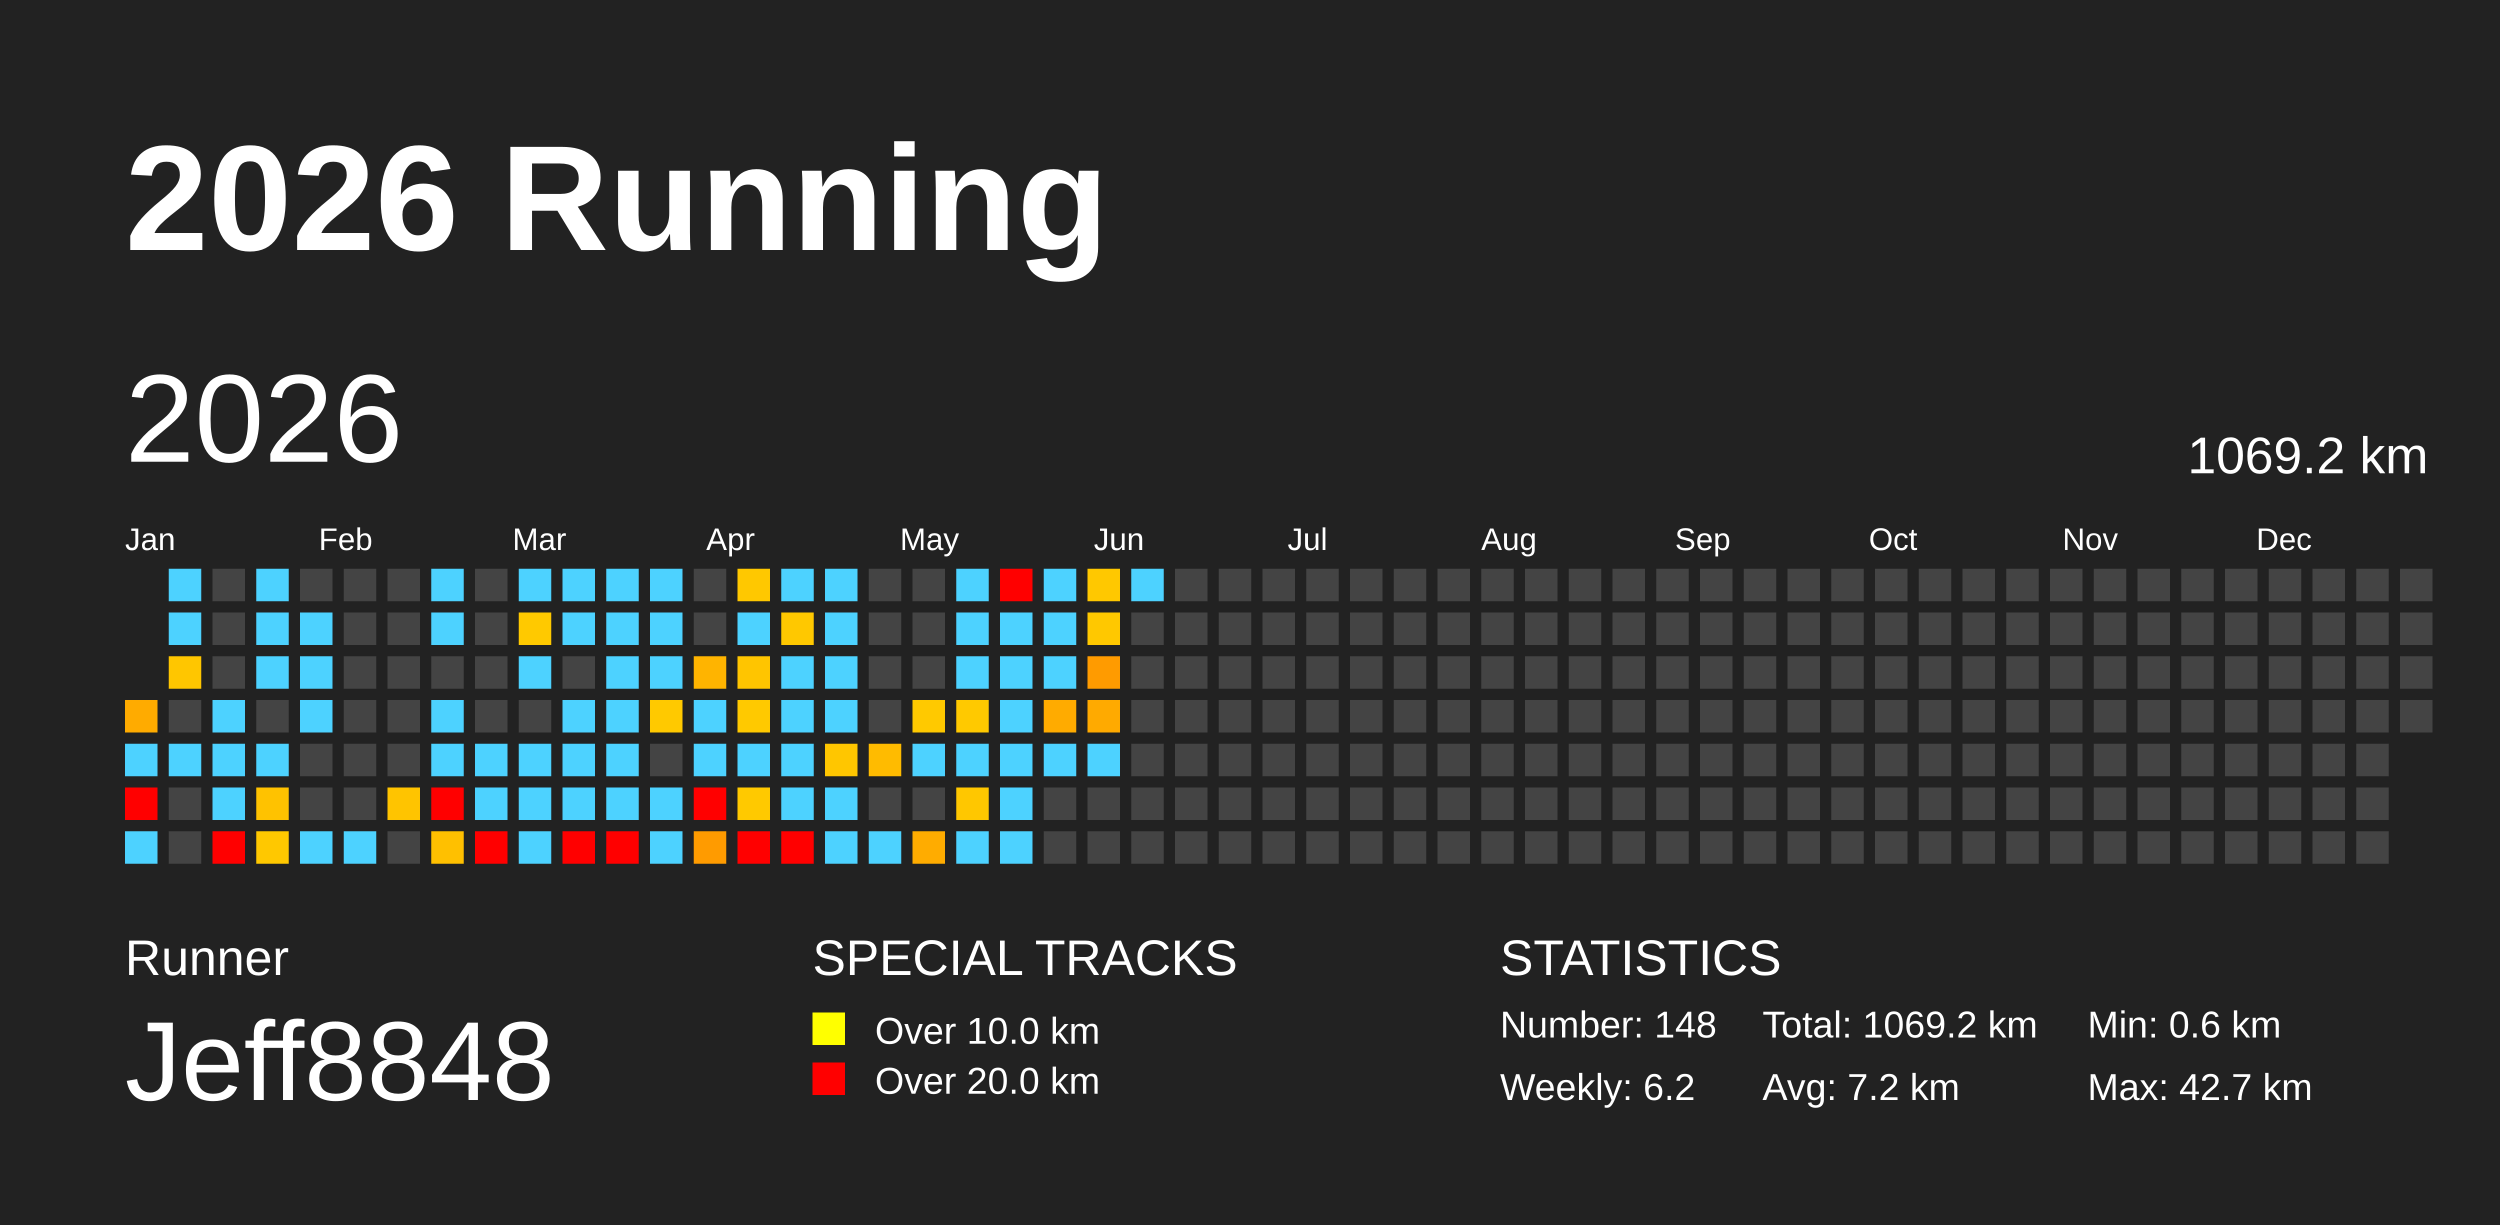
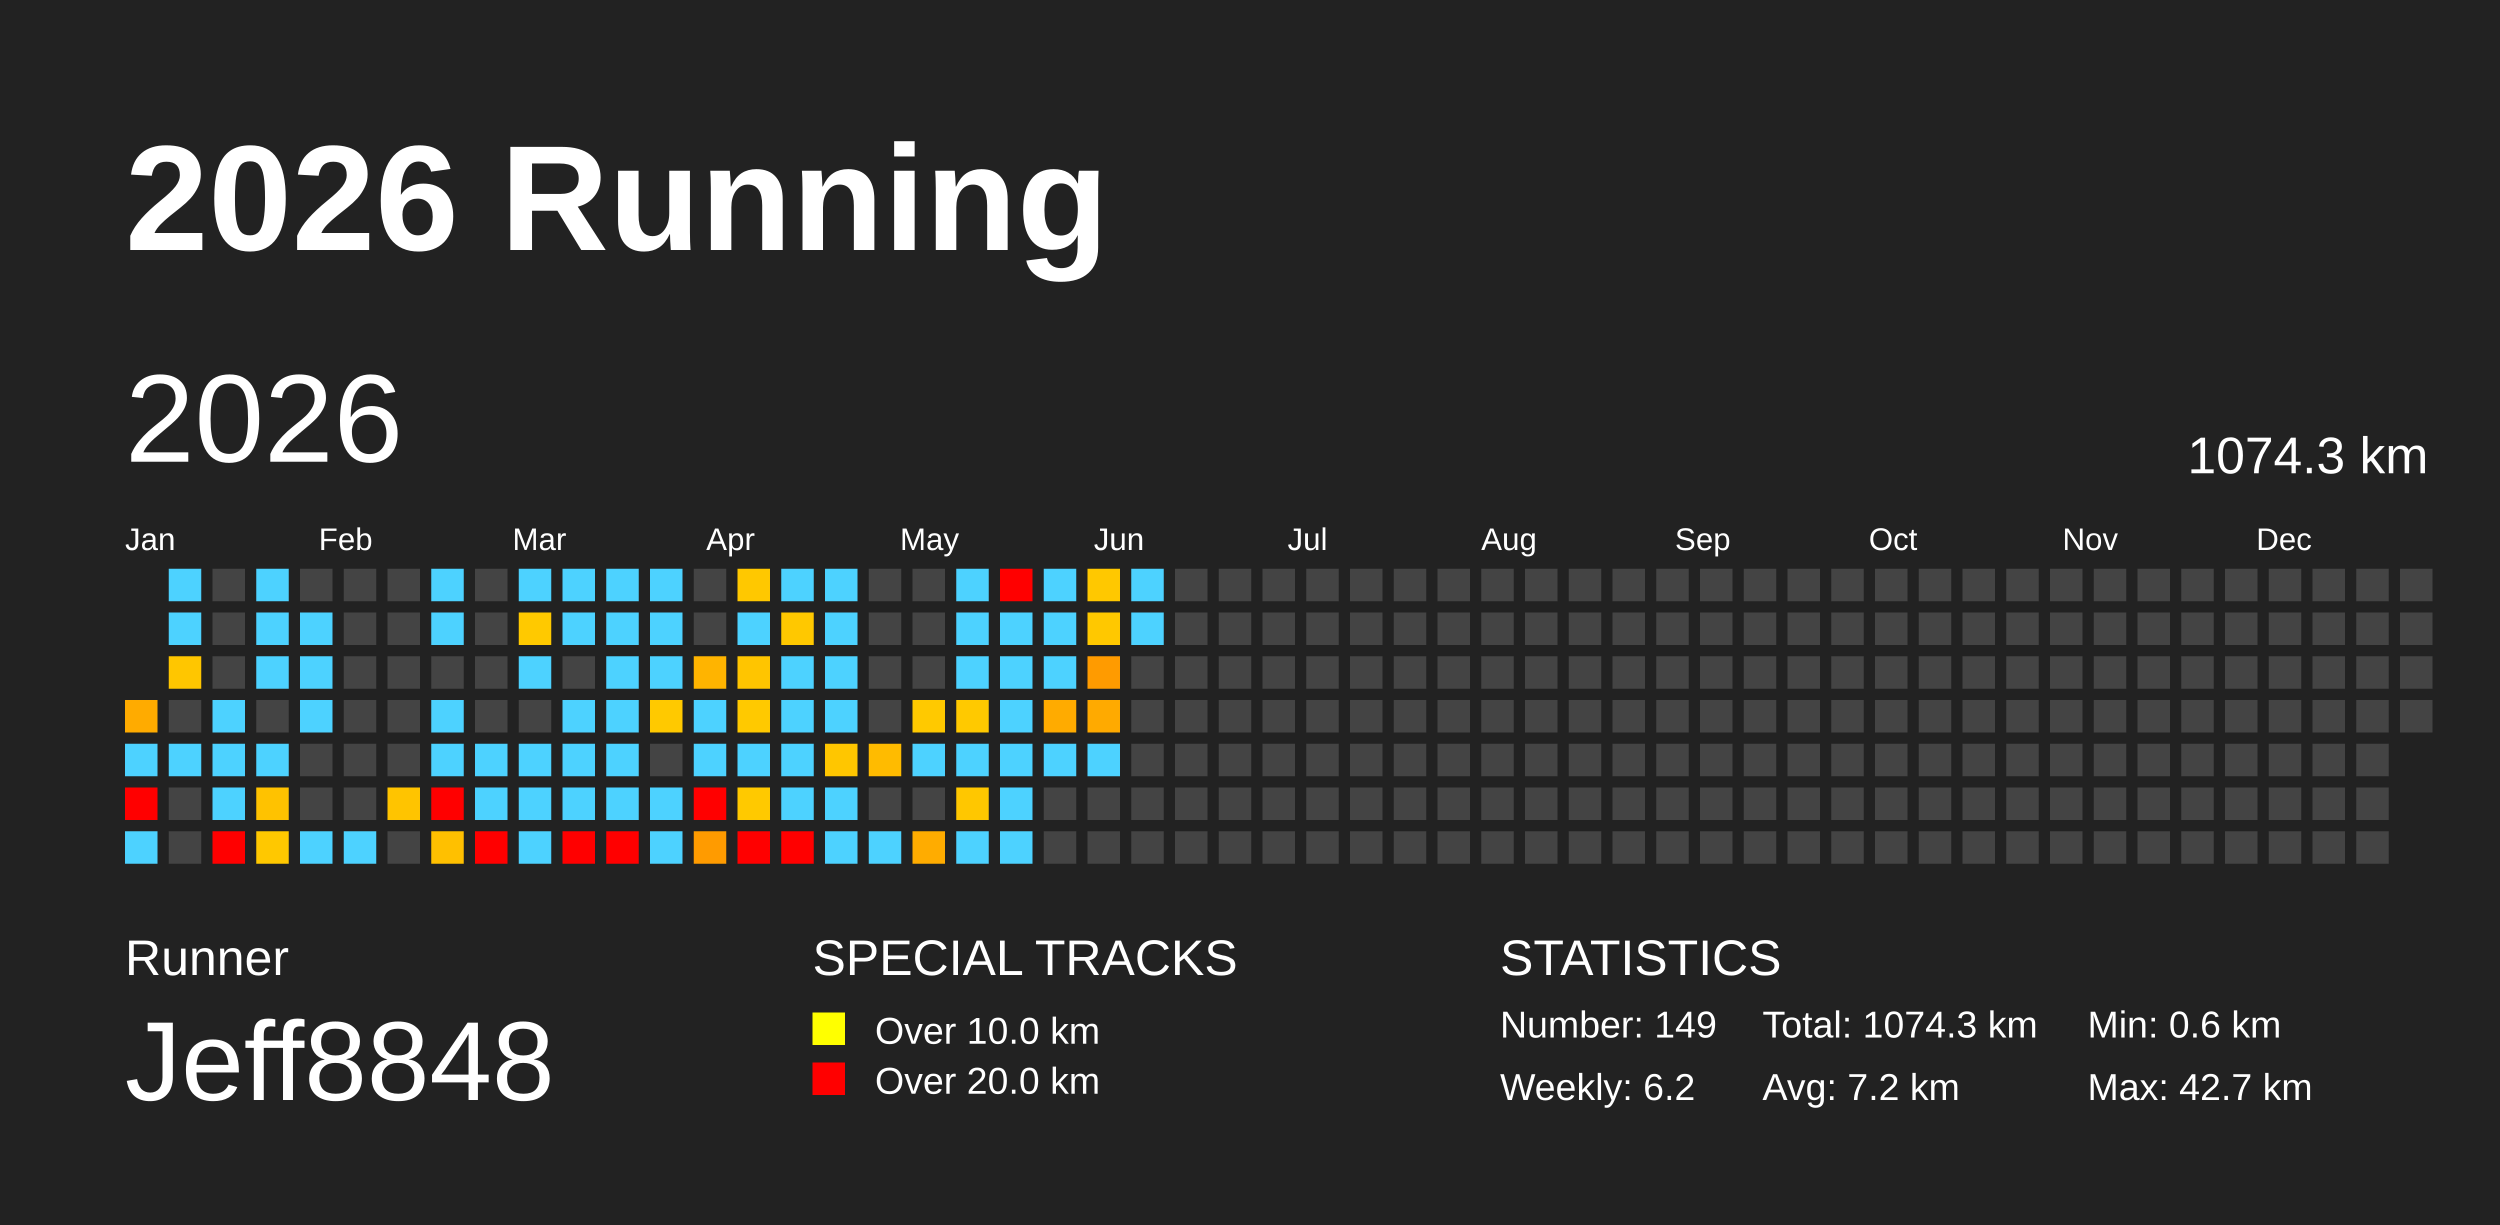
<svg xmlns="http://www.w3.org/2000/svg" baseProfile="full" height="98mm" version="1.1" viewBox="0,0,200,98" width="200mm">
  <defs />
  <rect fill="#222222" height="98" width="200" x="0" y="0" />
  <text fill="#FFFFFF" style="font-size:12px; font-family:Arial; font-weight:bold;" x="10" y="20">2026 Running</text>
  <text fill="#FFFFFF" style="font-size:4px; font-family:Arial" x="10" y="78">Runner</text>
  <text fill="#FFFFFF" style="font-size:9px; font-family:Arial" x="10" y="88">Jeff8848</text>
  <text fill="#FFFFFF" style="font-size:4px; font-family:Arial" x="65" y="78">SPECIAL TRACKS</text>
  <rect fill="yellow" height="2.6" width="2.6" x="65" y="81" />
  <text fill="#FFFFFF" style="font-size:3px; font-family:Arial" x="70" y="83.5">Over 10.0 km</text>
  <rect fill="red" height="2.6" width="2.6" x="65" y="85" />
  <text fill="#FFFFFF" style="font-size:3px; font-family:Arial" x="70" y="87.5">Over 20.0 km</text>
  <text fill="#FFFFFF" style="font-size:4px; font-family:Arial" x="120" y="78">STATISTICS</text>
-   <text fill="#FFFFFF" style="font-size:3px; font-family:Arial" x="120" y="83">Number: 148</text>
+   <text fill="#FFFFFF" style="font-size:3px; font-family:Arial" x="120" y="83">Number: 149</text>
  <text fill="#FFFFFF" style="font-size:3px; font-family:Arial" x="120" y="88">Weekly: 6.2</text>
-   <text fill="#FFFFFF" style="font-size:3px; font-family:Arial" x="141" y="83">Total: 1069.2 km</text>
+   <text fill="#FFFFFF" style="font-size:3px; font-family:Arial" x="141" y="83">Total: 1074.3 km</text>
  <text fill="#FFFFFF" style="font-size:3px; font-family:Arial" x="141" y="88">Avg: 7.2 km</text>
  <text fill="#FFFFFF" style="font-size:3px; font-family:Arial" x="167" y="83">Min: 0.6 km</text>
  <text fill="#FFFFFF" style="font-size:3px; font-family:Arial" x="167" y="88">Max: 42.7 km</text>
  <text dominant-baseline="hanging" fill="#FFFFFF" style="font-size:10.0px; font-family:Arial;" x="10" y="30">2026</text>
-   <text dominant-baseline="hanging" fill="#FFFFFF" style="font-size:4.125px; font-family:Arial;" x="175" y="35">1069.2 km</text>
+   <text dominant-baseline="hanging" fill="#FFFFFF" style="font-size:4.125px; font-family:Arial;" x="175" y="35">1074.3 km</text>
  <text fill="#FFFFFF" style="font-size:2.5px; font-family:Arial" x="10.0" y="44">Jan</text>
  <text fill="#FFFFFF" style="font-size:2.5px; font-family:Arial" x="25.5" y="44">Feb</text>
  <text fill="#FFFFFF" style="font-size:2.5px; font-family:Arial" x="41.0" y="44">Mar</text>
  <text fill="#FFFFFF" style="font-size:2.5px; font-family:Arial" x="56.5" y="44">Apr</text>
  <text fill="#FFFFFF" style="font-size:2.5px; font-family:Arial" x="72.0" y="44">May</text>
  <text fill="#FFFFFF" style="font-size:2.5px; font-family:Arial" x="87.5" y="44">Jun</text>
  <text fill="#FFFFFF" style="font-size:2.5px; font-family:Arial" x="103.0" y="44">Jul</text>
  <text fill="#FFFFFF" style="font-size:2.5px; font-family:Arial" x="118.5" y="44">Aug</text>
  <text fill="#FFFFFF" style="font-size:2.5px; font-family:Arial" x="134.0" y="44">Sep</text>
  <text fill="#FFFFFF" style="font-size:2.5px; font-family:Arial" x="149.5" y="44">Oct</text>
  <text fill="#FFFFFF" style="font-size:2.5px; font-family:Arial" x="165.0" y="44">Nov</text>
  <text fill="#FFFFFF" style="font-size:2.5px; font-family:Arial" x="180.5" y="44">Dec</text>
  <rect fill="#ffab00" height="2.6" width="2.6" x="10.0" y="56.0" />
  <rect fill="#4dd2ff" height="2.6" width="2.6" x="10.0" y="59.5" />
  <rect fill="red" height="2.6" width="2.6" x="10.0" y="63.0" />
  <rect fill="#4dd2ff" height="2.6" width="2.6" x="10.0" y="66.5" />
  <rect fill="#4dd2ff" height="2.6" width="2.6" x="13.5" y="45.5" />
  <rect fill="#4dd2ff" height="2.6" width="2.6" x="13.5" y="49.0" />
  <rect fill="#ffc600" height="2.6" width="2.6" x="13.5" y="52.5" />
  <rect fill="#444444" height="2.6" width="2.6" x="13.5" y="56.0" />
  <rect fill="#4dd2ff" height="2.6" width="2.6" x="13.5" y="59.5" />
  <rect fill="#444444" height="2.6" width="2.6" x="13.5" y="63.0" />
  <rect fill="#444444" height="2.6" width="2.6" x="13.5" y="66.5" />
  <rect fill="#444444" height="2.6" width="2.6" x="17.0" y="45.5" />
  <rect fill="#444444" height="2.6" width="2.6" x="17.0" y="49.0" />
  <rect fill="#444444" height="2.6" width="2.6" x="17.0" y="52.5" />
  <rect fill="#4dd2ff" height="2.6" width="2.6" x="17.0" y="56.0" />
  <rect fill="#4dd2ff" height="2.6" width="2.6" x="17.0" y="59.5" />
  <rect fill="#4dd2ff" height="2.6" width="2.6" x="17.0" y="63.0" />
  <rect fill="red" height="2.6" width="2.6" x="17.0" y="66.5" />
  <rect fill="#4dd2ff" height="2.6" width="2.6" x="20.5" y="45.5" />
  <rect fill="#4dd2ff" height="2.6" width="2.6" x="20.5" y="49.0" />
  <rect fill="#4dd2ff" height="2.6" width="2.6" x="20.5" y="52.5" />
  <rect fill="#444444" height="2.6" width="2.6" x="20.5" y="56.0" />
  <rect fill="#4dd2ff" height="2.6" width="2.6" x="20.5" y="59.5" />
  <rect fill="#ffc200" height="2.6" width="2.6" x="20.5" y="63.0" />
  <rect fill="#ffc800" height="2.6" width="2.6" x="20.5" y="66.5" />
  <rect fill="#444444" height="2.6" width="2.6" x="24.0" y="45.5" />
  <rect fill="#4dd2ff" height="2.6" width="2.6" x="24.0" y="49.0" />
  <rect fill="#4dd2ff" height="2.6" width="2.6" x="24.0" y="52.5" />
  <rect fill="#4dd2ff" height="2.6" width="2.6" x="24.0" y="56.0" />
  <rect fill="#444444" height="2.6" width="2.6" x="24.0" y="59.5" />
  <rect fill="#444444" height="2.6" width="2.6" x="24.0" y="63.0" />
  <rect fill="#4dd2ff" height="2.6" width="2.6" x="24.0" y="66.5" />
  <rect fill="#444444" height="2.6" width="2.6" x="27.5" y="45.5" />
  <rect fill="#444444" height="2.6" width="2.6" x="27.5" y="49.0" />
  <rect fill="#444444" height="2.6" width="2.6" x="27.5" y="52.5" />
  <rect fill="#444444" height="2.6" width="2.6" x="27.5" y="56.0" />
  <rect fill="#444444" height="2.6" width="2.6" x="27.5" y="59.5" />
  <rect fill="#444444" height="2.6" width="2.6" x="27.5" y="63.0" />
  <rect fill="#4dd2ff" height="2.6" width="2.6" x="27.5" y="66.5" />
  <rect fill="#444444" height="2.6" width="2.6" x="31.0" y="45.5" />
  <rect fill="#444444" height="2.6" width="2.6" x="31.0" y="49.0" />
  <rect fill="#444444" height="2.6" width="2.6" x="31.0" y="52.5" />
  <rect fill="#444444" height="2.6" width="2.6" x="31.0" y="56.0" />
  <rect fill="#444444" height="2.6" width="2.6" x="31.0" y="59.5" />
  <rect fill="#ffc400" height="2.6" width="2.6" x="31.0" y="63.0" />
  <rect fill="#444444" height="2.6" width="2.6" x="31.0" y="66.5" />
  <rect fill="#4dd2ff" height="2.6" width="2.6" x="34.5" y="45.5" />
  <rect fill="#4dd2ff" height="2.6" width="2.6" x="34.5" y="49.0" />
  <rect fill="#444444" height="2.6" width="2.6" x="34.5" y="52.5" />
  <rect fill="#4dd2ff" height="2.6" width="2.6" x="34.5" y="56.0" />
  <rect fill="#4dd2ff" height="2.6" width="2.6" x="34.5" y="59.5" />
  <rect fill="red" height="2.6" width="2.6" x="34.5" y="63.0" />
  <rect fill="#ffc000" height="2.6" width="2.6" x="34.5" y="66.5" />
  <rect fill="#444444" height="2.6" width="2.6" x="38.0" y="45.5" />
  <rect fill="#444444" height="2.6" width="2.6" x="38.0" y="49.0" />
  <rect fill="#444444" height="2.6" width="2.6" x="38.0" y="52.5" />
  <rect fill="#444444" height="2.6" width="2.6" x="38.0" y="56.0" />
  <rect fill="#4dd2ff" height="2.6" width="2.6" x="38.0" y="59.5" />
  <rect fill="#4dd2ff" height="2.6" width="2.6" x="38.0" y="63.0" />
  <rect fill="red" height="2.6" width="2.6" x="38.0" y="66.5" />
  <rect fill="#4dd2ff" height="2.6" width="2.6" x="41.5" y="45.5" />
  <rect fill="#ffc900" height="2.6" width="2.6" x="41.5" y="49.0" />
  <rect fill="#4dd2ff" height="2.6" width="2.6" x="41.5" y="52.5" />
  <rect fill="#444444" height="2.6" width="2.6" x="41.5" y="56.0" />
  <rect fill="#4dd2ff" height="2.6" width="2.6" x="41.5" y="59.5" />
  <rect fill="#4dd2ff" height="2.6" width="2.6" x="41.5" y="63.0" />
  <rect fill="#4dd2ff" height="2.6" width="2.6" x="41.5" y="66.5" />
  <rect fill="#4dd2ff" height="2.6" width="2.6" x="45.0" y="45.5" />
  <rect fill="#4dd2ff" height="2.6" width="2.6" x="45.0" y="49.0" />
  <rect fill="#444444" height="2.6" width="2.6" x="45.0" y="52.5" />
  <rect fill="#4dd2ff" height="2.6" width="2.6" x="45.0" y="56.0" />
  <rect fill="#4dd2ff" height="2.6" width="2.6" x="45.0" y="59.5" />
  <rect fill="#4dd2ff" height="2.6" width="2.6" x="45.0" y="63.0" />
  <rect fill="red" height="2.6" width="2.6" x="45.0" y="66.5" />
  <rect fill="#4dd2ff" height="2.6" width="2.6" x="48.5" y="45.5" />
  <rect fill="#4dd2ff" height="2.6" width="2.6" x="48.5" y="49.0" />
  <rect fill="#4dd2ff" height="2.6" width="2.6" x="48.5" y="52.5" />
  <rect fill="#4dd2ff" height="2.6" width="2.6" x="48.5" y="56.0" />
  <rect fill="#4dd2ff" height="2.6" width="2.6" x="48.5" y="59.5" />
  <rect fill="#4dd2ff" height="2.6" width="2.6" x="48.5" y="63.0" />
  <rect fill="red" height="2.6" width="2.6" x="48.5" y="66.5" />
  <rect fill="#4dd2ff" height="2.6" width="2.6" x="52.0" y="45.5" />
  <rect fill="#4dd2ff" height="2.6" width="2.6" x="52.0" y="49.0" />
  <rect fill="#4dd2ff" height="2.6" width="2.6" x="52.0" y="52.5" />
  <rect fill="#ffc900" height="2.6" width="2.6" x="52.0" y="56.0" />
  <rect fill="#444444" height="2.6" width="2.6" x="52.0" y="59.5" />
  <rect fill="#4dd2ff" height="2.6" width="2.6" x="52.0" y="63.0" />
  <rect fill="#4dd2ff" height="2.6" width="2.6" x="52.0" y="66.5" />
  <rect fill="#444444" height="2.6" width="2.6" x="55.5" y="45.5" />
  <rect fill="#444444" height="2.6" width="2.6" x="55.5" y="49.0" />
  <rect fill="#ffb400" height="2.6" width="2.6" x="55.5" y="52.5" />
  <rect fill="#4dd2ff" height="2.6" width="2.6" x="55.5" y="56.0" />
  <rect fill="#4dd2ff" height="2.6" width="2.6" x="55.5" y="59.5" />
  <rect fill="red" height="2.6" width="2.6" x="55.5" y="63.0" />
  <rect fill="#ff9b00" height="2.6" width="2.6" x="55.5" y="66.5" />
  <rect fill="#ffc800" height="2.6" width="2.6" x="59.0" y="45.5" />
  <rect fill="#4dd2ff" height="2.6" width="2.6" x="59.0" y="49.0" />
  <rect fill="#ffc500" height="2.6" width="2.6" x="59.0" y="52.5" />
  <rect fill="#ffc900" height="2.6" width="2.6" x="59.0" y="56.0" />
  <rect fill="#4dd2ff" height="2.6" width="2.6" x="59.0" y="59.5" />
  <rect fill="#ffc900" height="2.6" width="2.6" x="59.0" y="63.0" />
  <rect fill="red" height="2.6" width="2.6" x="59.0" y="66.5" />
  <rect fill="#4dd2ff" height="2.6" width="2.6" x="62.5" y="45.5" />
  <rect fill="#ffc800" height="2.6" width="2.6" x="62.5" y="49.0" />
  <rect fill="#4dd2ff" height="2.6" width="2.6" x="62.5" y="52.5" />
  <rect fill="#4dd2ff" height="2.6" width="2.6" x="62.5" y="56.0" />
  <rect fill="#4dd2ff" height="2.6" width="2.6" x="62.5" y="59.5" />
  <rect fill="#4dd2ff" height="2.6" width="2.6" x="62.5" y="63.0" />
  <rect fill="red" height="2.6" width="2.6" x="62.5" y="66.5" />
  <rect fill="#4dd2ff" height="2.6" width="2.6" x="66.0" y="45.5" />
  <rect fill="#4dd2ff" height="2.6" width="2.6" x="66.0" y="49.0" />
  <rect fill="#4dd2ff" height="2.6" width="2.6" x="66.0" y="52.5" />
  <rect fill="#4dd2ff" height="2.6" width="2.6" x="66.0" y="56.0" />
  <rect fill="#ffc600" height="2.6" width="2.6" x="66.0" y="59.5" />
  <rect fill="#4dd2ff" height="2.6" width="2.6" x="66.0" y="63.0" />
  <rect fill="#4dd2ff" height="2.6" width="2.6" x="66.0" y="66.5" />
  <rect fill="#444444" height="2.6" width="2.6" x="69.5" y="45.5" />
  <rect fill="#444444" height="2.6" width="2.6" x="69.5" y="49.0" />
  <rect fill="#444444" height="2.6" width="2.6" x="69.5" y="52.5" />
  <rect fill="#444444" height="2.6" width="2.6" x="69.5" y="56.0" />
  <rect fill="#ffbb00" height="2.6" width="2.6" x="69.5" y="59.5" />
  <rect fill="#444444" height="2.6" width="2.6" x="69.5" y="63.0" />
  <rect fill="#4dd2ff" height="2.6" width="2.6" x="69.5" y="66.5" />
  <rect fill="#444444" height="2.6" width="2.6" x="73.0" y="45.5" />
  <rect fill="#444444" height="2.6" width="2.6" x="73.0" y="49.0" />
  <rect fill="#444444" height="2.6" width="2.6" x="73.0" y="52.5" />
  <rect fill="#ffc900" height="2.6" width="2.6" x="73.0" y="56.0" />
  <rect fill="#4dd2ff" height="2.6" width="2.6" x="73.0" y="59.5" />
  <rect fill="#444444" height="2.6" width="2.6" x="73.0" y="63.0" />
  <rect fill="#ffac00" height="2.6" width="2.6" x="73.0" y="66.5" />
  <rect fill="#4dd2ff" height="2.6" width="2.6" x="76.5" y="45.5" />
  <rect fill="#4dd2ff" height="2.6" width="2.6" x="76.5" y="49.0" />
  <rect fill="#4dd2ff" height="2.6" width="2.6" x="76.5" y="52.5" />
  <rect fill="#ffc900" height="2.6" width="2.6" x="76.5" y="56.0" />
  <rect fill="#4dd2ff" height="2.6" width="2.6" x="76.5" y="59.5" />
  <rect fill="#ffc700" height="2.6" width="2.6" x="76.5" y="63.0" />
  <rect fill="#4dd2ff" height="2.6" width="2.6" x="76.5" y="66.5" />
  <rect fill="red" height="2.6" width="2.6" x="80.0" y="45.5" />
  <rect fill="#4dd2ff" height="2.6" width="2.6" x="80.0" y="49.0" />
  <rect fill="#4dd2ff" height="2.6" width="2.6" x="80.0" y="52.5" />
  <rect fill="#4dd2ff" height="2.6" width="2.6" x="80.0" y="56.0" />
  <rect fill="#4dd2ff" height="2.6" width="2.6" x="80.0" y="59.5" />
  <rect fill="#4dd2ff" height="2.6" width="2.6" x="80.0" y="63.0" />
  <rect fill="#4dd2ff" height="2.6" width="2.6" x="80.0" y="66.5" />
  <rect fill="#4dd2ff" height="2.6" width="2.6" x="83.5" y="45.5" />
  <rect fill="#4dd2ff" height="2.6" width="2.6" x="83.5" y="49.0" />
  <rect fill="#4dd2ff" height="2.6" width="2.6" x="83.5" y="52.5" />
  <rect fill="#ffab00" height="2.6" width="2.6" x="83.5" y="56.0" />
  <rect fill="#4dd2ff" height="2.6" width="2.6" x="83.5" y="59.5" />
  <rect fill="#444444" height="2.6" width="2.6" x="83.5" y="63.0" />
  <rect fill="#444444" height="2.6" width="2.6" x="83.5" y="66.5" />
  <rect fill="#ffc800" height="2.6" width="2.6" x="87.0" y="45.5" />
  <rect fill="#ffc800" height="2.6" width="2.6" x="87.0" y="49.0" />
  <rect fill="#ff9b00" height="2.6" width="2.6" x="87.0" y="52.5" />
  <rect fill="#ffaa00" height="2.6" width="2.6" x="87.0" y="56.0" />
  <rect fill="#4dd2ff" height="2.6" width="2.6" x="87.0" y="59.5" />
  <rect fill="#444444" height="2.6" width="2.6" x="87.0" y="63.0" />
  <rect fill="#444444" height="2.6" width="2.6" x="87.0" y="66.5" />
  <rect fill="#4dd2ff" height="2.6" width="2.6" x="90.5" y="45.5" />
-   <rect fill="#444444" height="2.6" width="2.6" x="90.5" y="49.0" />
+   <rect fill="#4dd2ff" height="2.6" width="2.6" x="90.5" y="49.0" />
  <rect fill="#444444" height="2.6" width="2.6" x="90.5" y="52.5" />
  <rect fill="#444444" height="2.6" width="2.6" x="90.5" y="56.0" />
  <rect fill="#444444" height="2.6" width="2.6" x="90.5" y="59.5" />
  <rect fill="#444444" height="2.6" width="2.6" x="90.5" y="63.0" />
  <rect fill="#444444" height="2.6" width="2.6" x="90.5" y="66.5" />
  <rect fill="#444444" height="2.6" width="2.6" x="94.0" y="45.5" />
  <rect fill="#444444" height="2.6" width="2.6" x="94.0" y="49.0" />
  <rect fill="#444444" height="2.6" width="2.6" x="94.0" y="52.5" />
  <rect fill="#444444" height="2.6" width="2.6" x="94.0" y="56.0" />
  <rect fill="#444444" height="2.6" width="2.6" x="94.0" y="59.5" />
  <rect fill="#444444" height="2.6" width="2.6" x="94.0" y="63.0" />
  <rect fill="#444444" height="2.6" width="2.6" x="94.0" y="66.5" />
  <rect fill="#444444" height="2.6" width="2.6" x="97.5" y="45.5" />
  <rect fill="#444444" height="2.6" width="2.6" x="97.5" y="49.0" />
  <rect fill="#444444" height="2.6" width="2.6" x="97.5" y="52.5" />
  <rect fill="#444444" height="2.6" width="2.6" x="97.5" y="56.0" />
  <rect fill="#444444" height="2.6" width="2.6" x="97.5" y="59.5" />
  <rect fill="#444444" height="2.6" width="2.6" x="97.5" y="63.0" />
  <rect fill="#444444" height="2.6" width="2.6" x="97.5" y="66.5" />
  <rect fill="#444444" height="2.6" width="2.6" x="101.0" y="45.5" />
  <rect fill="#444444" height="2.6" width="2.6" x="101.0" y="49.0" />
  <rect fill="#444444" height="2.6" width="2.6" x="101.0" y="52.5" />
  <rect fill="#444444" height="2.6" width="2.6" x="101.0" y="56.0" />
  <rect fill="#444444" height="2.6" width="2.6" x="101.0" y="59.5" />
  <rect fill="#444444" height="2.6" width="2.6" x="101.0" y="63.0" />
  <rect fill="#444444" height="2.6" width="2.6" x="101.0" y="66.5" />
  <rect fill="#444444" height="2.6" width="2.6" x="104.5" y="45.5" />
  <rect fill="#444444" height="2.6" width="2.6" x="104.5" y="49.0" />
  <rect fill="#444444" height="2.6" width="2.6" x="104.5" y="52.5" />
  <rect fill="#444444" height="2.6" width="2.6" x="104.5" y="56.0" />
  <rect fill="#444444" height="2.6" width="2.6" x="104.5" y="59.5" />
  <rect fill="#444444" height="2.6" width="2.6" x="104.5" y="63.0" />
  <rect fill="#444444" height="2.6" width="2.6" x="104.5" y="66.5" />
  <rect fill="#444444" height="2.6" width="2.6" x="108.0" y="45.5" />
  <rect fill="#444444" height="2.6" width="2.6" x="108.0" y="49.0" />
  <rect fill="#444444" height="2.6" width="2.6" x="108.0" y="52.5" />
  <rect fill="#444444" height="2.6" width="2.6" x="108.0" y="56.0" />
  <rect fill="#444444" height="2.6" width="2.6" x="108.0" y="59.5" />
  <rect fill="#444444" height="2.6" width="2.6" x="108.0" y="63.0" />
  <rect fill="#444444" height="2.6" width="2.6" x="108.0" y="66.5" />
  <rect fill="#444444" height="2.6" width="2.6" x="111.5" y="45.5" />
  <rect fill="#444444" height="2.6" width="2.6" x="111.5" y="49.0" />
  <rect fill="#444444" height="2.6" width="2.6" x="111.5" y="52.5" />
  <rect fill="#444444" height="2.6" width="2.6" x="111.5" y="56.0" />
  <rect fill="#444444" height="2.6" width="2.6" x="111.5" y="59.5" />
  <rect fill="#444444" height="2.6" width="2.6" x="111.5" y="63.0" />
  <rect fill="#444444" height="2.6" width="2.6" x="111.5" y="66.5" />
  <rect fill="#444444" height="2.6" width="2.6" x="115.0" y="45.5" />
  <rect fill="#444444" height="2.6" width="2.6" x="115.0" y="49.0" />
  <rect fill="#444444" height="2.6" width="2.6" x="115.0" y="52.5" />
  <rect fill="#444444" height="2.6" width="2.6" x="115.0" y="56.0" />
  <rect fill="#444444" height="2.6" width="2.6" x="115.0" y="59.5" />
  <rect fill="#444444" height="2.6" width="2.6" x="115.0" y="63.0" />
  <rect fill="#444444" height="2.6" width="2.6" x="115.0" y="66.5" />
  <rect fill="#444444" height="2.6" width="2.6" x="118.5" y="45.5" />
  <rect fill="#444444" height="2.6" width="2.6" x="118.5" y="49.0" />
  <rect fill="#444444" height="2.6" width="2.6" x="118.5" y="52.5" />
  <rect fill="#444444" height="2.6" width="2.6" x="118.5" y="56.0" />
  <rect fill="#444444" height="2.6" width="2.6" x="118.5" y="59.5" />
  <rect fill="#444444" height="2.6" width="2.6" x="118.5" y="63.0" />
  <rect fill="#444444" height="2.6" width="2.6" x="118.5" y="66.5" />
  <rect fill="#444444" height="2.6" width="2.6" x="122.0" y="45.5" />
  <rect fill="#444444" height="2.6" width="2.6" x="122.0" y="49.0" />
  <rect fill="#444444" height="2.6" width="2.6" x="122.0" y="52.5" />
  <rect fill="#444444" height="2.6" width="2.6" x="122.0" y="56.0" />
  <rect fill="#444444" height="2.6" width="2.6" x="122.0" y="59.5" />
  <rect fill="#444444" height="2.6" width="2.6" x="122.0" y="63.0" />
  <rect fill="#444444" height="2.6" width="2.6" x="122.0" y="66.5" />
  <rect fill="#444444" height="2.6" width="2.6" x="125.5" y="45.5" />
  <rect fill="#444444" height="2.6" width="2.6" x="125.5" y="49.0" />
  <rect fill="#444444" height="2.6" width="2.6" x="125.5" y="52.5" />
  <rect fill="#444444" height="2.6" width="2.6" x="125.5" y="56.0" />
  <rect fill="#444444" height="2.6" width="2.6" x="125.5" y="59.5" />
  <rect fill="#444444" height="2.6" width="2.6" x="125.5" y="63.0" />
  <rect fill="#444444" height="2.6" width="2.6" x="125.5" y="66.5" />
  <rect fill="#444444" height="2.6" width="2.6" x="129.0" y="45.5" />
  <rect fill="#444444" height="2.6" width="2.6" x="129.0" y="49.0" />
  <rect fill="#444444" height="2.6" width="2.6" x="129.0" y="52.5" />
  <rect fill="#444444" height="2.6" width="2.6" x="129.0" y="56.0" />
  <rect fill="#444444" height="2.6" width="2.6" x="129.0" y="59.5" />
  <rect fill="#444444" height="2.6" width="2.6" x="129.0" y="63.0" />
  <rect fill="#444444" height="2.6" width="2.6" x="129.0" y="66.5" />
  <rect fill="#444444" height="2.6" width="2.6" x="132.5" y="45.5" />
  <rect fill="#444444" height="2.6" width="2.6" x="132.5" y="49.0" />
  <rect fill="#444444" height="2.6" width="2.6" x="132.5" y="52.5" />
  <rect fill="#444444" height="2.6" width="2.6" x="132.5" y="56.0" />
  <rect fill="#444444" height="2.6" width="2.6" x="132.5" y="59.5" />
  <rect fill="#444444" height="2.6" width="2.6" x="132.5" y="63.0" />
  <rect fill="#444444" height="2.6" width="2.6" x="132.5" y="66.5" />
  <rect fill="#444444" height="2.6" width="2.6" x="136.0" y="45.5" />
  <rect fill="#444444" height="2.6" width="2.6" x="136.0" y="49.0" />
  <rect fill="#444444" height="2.6" width="2.6" x="136.0" y="52.5" />
  <rect fill="#444444" height="2.6" width="2.6" x="136.0" y="56.0" />
  <rect fill="#444444" height="2.6" width="2.6" x="136.0" y="59.5" />
  <rect fill="#444444" height="2.6" width="2.6" x="136.0" y="63.0" />
  <rect fill="#444444" height="2.6" width="2.6" x="136.0" y="66.5" />
  <rect fill="#444444" height="2.6" width="2.6" x="139.5" y="45.5" />
  <rect fill="#444444" height="2.6" width="2.6" x="139.5" y="49.0" />
  <rect fill="#444444" height="2.6" width="2.6" x="139.5" y="52.5" />
  <rect fill="#444444" height="2.6" width="2.6" x="139.5" y="56.0" />
  <rect fill="#444444" height="2.6" width="2.6" x="139.5" y="59.5" />
  <rect fill="#444444" height="2.6" width="2.6" x="139.5" y="63.0" />
  <rect fill="#444444" height="2.6" width="2.6" x="139.5" y="66.5" />
  <rect fill="#444444" height="2.6" width="2.6" x="143.0" y="45.5" />
  <rect fill="#444444" height="2.6" width="2.6" x="143.0" y="49.0" />
  <rect fill="#444444" height="2.6" width="2.6" x="143.0" y="52.5" />
  <rect fill="#444444" height="2.6" width="2.6" x="143.0" y="56.0" />
  <rect fill="#444444" height="2.6" width="2.6" x="143.0" y="59.5" />
  <rect fill="#444444" height="2.6" width="2.6" x="143.0" y="63.0" />
  <rect fill="#444444" height="2.6" width="2.6" x="143.0" y="66.5" />
  <rect fill="#444444" height="2.6" width="2.6" x="146.5" y="45.5" />
  <rect fill="#444444" height="2.6" width="2.6" x="146.5" y="49.0" />
  <rect fill="#444444" height="2.6" width="2.6" x="146.5" y="52.5" />
  <rect fill="#444444" height="2.6" width="2.6" x="146.5" y="56.0" />
  <rect fill="#444444" height="2.6" width="2.6" x="146.5" y="59.5" />
  <rect fill="#444444" height="2.6" width="2.6" x="146.5" y="63.0" />
  <rect fill="#444444" height="2.6" width="2.6" x="146.5" y="66.5" />
  <rect fill="#444444" height="2.6" width="2.6" x="150.0" y="45.5" />
  <rect fill="#444444" height="2.6" width="2.6" x="150.0" y="49.0" />
  <rect fill="#444444" height="2.6" width="2.6" x="150.0" y="52.5" />
  <rect fill="#444444" height="2.6" width="2.6" x="150.0" y="56.0" />
  <rect fill="#444444" height="2.6" width="2.6" x="150.0" y="59.5" />
  <rect fill="#444444" height="2.6" width="2.6" x="150.0" y="63.0" />
  <rect fill="#444444" height="2.6" width="2.6" x="150.0" y="66.5" />
  <rect fill="#444444" height="2.6" width="2.6" x="153.5" y="45.5" />
  <rect fill="#444444" height="2.6" width="2.6" x="153.5" y="49.0" />
  <rect fill="#444444" height="2.6" width="2.6" x="153.5" y="52.5" />
  <rect fill="#444444" height="2.6" width="2.6" x="153.5" y="56.0" />
  <rect fill="#444444" height="2.6" width="2.6" x="153.5" y="59.5" />
  <rect fill="#444444" height="2.6" width="2.6" x="153.5" y="63.0" />
  <rect fill="#444444" height="2.6" width="2.6" x="153.5" y="66.5" />
  <rect fill="#444444" height="2.6" width="2.6" x="157.0" y="45.5" />
  <rect fill="#444444" height="2.6" width="2.6" x="157.0" y="49.0" />
  <rect fill="#444444" height="2.6" width="2.6" x="157.0" y="52.5" />
  <rect fill="#444444" height="2.6" width="2.6" x="157.0" y="56.0" />
  <rect fill="#444444" height="2.6" width="2.6" x="157.0" y="59.5" />
  <rect fill="#444444" height="2.6" width="2.6" x="157.0" y="63.0" />
  <rect fill="#444444" height="2.6" width="2.6" x="157.0" y="66.5" />
  <rect fill="#444444" height="2.6" width="2.6" x="160.5" y="45.5" />
  <rect fill="#444444" height="2.6" width="2.6" x="160.5" y="49.0" />
  <rect fill="#444444" height="2.6" width="2.6" x="160.5" y="52.5" />
  <rect fill="#444444" height="2.6" width="2.6" x="160.5" y="56.0" />
  <rect fill="#444444" height="2.6" width="2.6" x="160.5" y="59.5" />
  <rect fill="#444444" height="2.6" width="2.6" x="160.5" y="63.0" />
  <rect fill="#444444" height="2.6" width="2.6" x="160.5" y="66.5" />
  <rect fill="#444444" height="2.6" width="2.6" x="164.0" y="45.5" />
  <rect fill="#444444" height="2.6" width="2.6" x="164.0" y="49.0" />
  <rect fill="#444444" height="2.6" width="2.6" x="164.0" y="52.5" />
  <rect fill="#444444" height="2.6" width="2.6" x="164.0" y="56.0" />
  <rect fill="#444444" height="2.6" width="2.6" x="164.0" y="59.5" />
  <rect fill="#444444" height="2.6" width="2.6" x="164.0" y="63.0" />
  <rect fill="#444444" height="2.6" width="2.6" x="164.0" y="66.5" />
  <rect fill="#444444" height="2.6" width="2.6" x="167.5" y="45.5" />
  <rect fill="#444444" height="2.6" width="2.6" x="167.5" y="49.0" />
  <rect fill="#444444" height="2.6" width="2.6" x="167.5" y="52.5" />
  <rect fill="#444444" height="2.6" width="2.6" x="167.5" y="56.0" />
  <rect fill="#444444" height="2.6" width="2.6" x="167.5" y="59.5" />
  <rect fill="#444444" height="2.6" width="2.6" x="167.5" y="63.0" />
  <rect fill="#444444" height="2.6" width="2.6" x="167.5" y="66.5" />
  <rect fill="#444444" height="2.6" width="2.6" x="171.0" y="45.5" />
  <rect fill="#444444" height="2.6" width="2.6" x="171.0" y="49.0" />
  <rect fill="#444444" height="2.6" width="2.6" x="171.0" y="52.5" />
  <rect fill="#444444" height="2.6" width="2.6" x="171.0" y="56.0" />
  <rect fill="#444444" height="2.6" width="2.6" x="171.0" y="59.5" />
  <rect fill="#444444" height="2.6" width="2.6" x="171.0" y="63.0" />
  <rect fill="#444444" height="2.6" width="2.6" x="171.0" y="66.5" />
  <rect fill="#444444" height="2.6" width="2.6" x="174.5" y="45.5" />
  <rect fill="#444444" height="2.6" width="2.6" x="174.5" y="49.0" />
  <rect fill="#444444" height="2.6" width="2.6" x="174.5" y="52.5" />
  <rect fill="#444444" height="2.6" width="2.6" x="174.5" y="56.0" />
  <rect fill="#444444" height="2.6" width="2.6" x="174.5" y="59.5" />
  <rect fill="#444444" height="2.6" width="2.6" x="174.5" y="63.0" />
  <rect fill="#444444" height="2.6" width="2.6" x="174.5" y="66.5" />
  <rect fill="#444444" height="2.6" width="2.6" x="178.0" y="45.5" />
  <rect fill="#444444" height="2.6" width="2.6" x="178.0" y="49.0" />
  <rect fill="#444444" height="2.6" width="2.6" x="178.0" y="52.5" />
  <rect fill="#444444" height="2.6" width="2.6" x="178.0" y="56.0" />
  <rect fill="#444444" height="2.6" width="2.6" x="178.0" y="59.5" />
  <rect fill="#444444" height="2.6" width="2.6" x="178.0" y="63.0" />
  <rect fill="#444444" height="2.6" width="2.6" x="178.0" y="66.5" />
  <rect fill="#444444" height="2.6" width="2.6" x="181.5" y="45.5" />
  <rect fill="#444444" height="2.6" width="2.6" x="181.5" y="49.0" />
  <rect fill="#444444" height="2.6" width="2.6" x="181.5" y="52.5" />
  <rect fill="#444444" height="2.6" width="2.6" x="181.5" y="56.0" />
  <rect fill="#444444" height="2.6" width="2.6" x="181.5" y="59.5" />
  <rect fill="#444444" height="2.6" width="2.6" x="181.5" y="63.0" />
  <rect fill="#444444" height="2.6" width="2.6" x="181.5" y="66.5" />
  <rect fill="#444444" height="2.6" width="2.6" x="185.0" y="45.5" />
  <rect fill="#444444" height="2.6" width="2.6" x="185.0" y="49.0" />
  <rect fill="#444444" height="2.6" width="2.6" x="185.0" y="52.5" />
  <rect fill="#444444" height="2.6" width="2.6" x="185.0" y="56.0" />
  <rect fill="#444444" height="2.6" width="2.6" x="185.0" y="59.5" />
  <rect fill="#444444" height="2.6" width="2.6" x="185.0" y="63.0" />
  <rect fill="#444444" height="2.6" width="2.6" x="185.0" y="66.5" />
  <rect fill="#444444" height="2.6" width="2.6" x="188.5" y="45.5" />
  <rect fill="#444444" height="2.6" width="2.6" x="188.5" y="49.0" />
  <rect fill="#444444" height="2.6" width="2.6" x="188.5" y="52.5" />
  <rect fill="#444444" height="2.6" width="2.6" x="188.5" y="56.0" />
  <rect fill="#444444" height="2.6" width="2.6" x="188.5" y="59.5" />
  <rect fill="#444444" height="2.6" width="2.6" x="188.5" y="63.0" />
  <rect fill="#444444" height="2.6" width="2.6" x="188.5" y="66.5" />
  <rect fill="#444444" height="2.6" width="2.6" x="192.0" y="45.5" />
  <rect fill="#444444" height="2.6" width="2.6" x="192.0" y="49.0" />
  <rect fill="#444444" height="2.6" width="2.6" x="192.0" y="52.5" />
  <rect fill="#444444" height="2.6" width="2.6" x="192.0" y="56.0" />
</svg>
